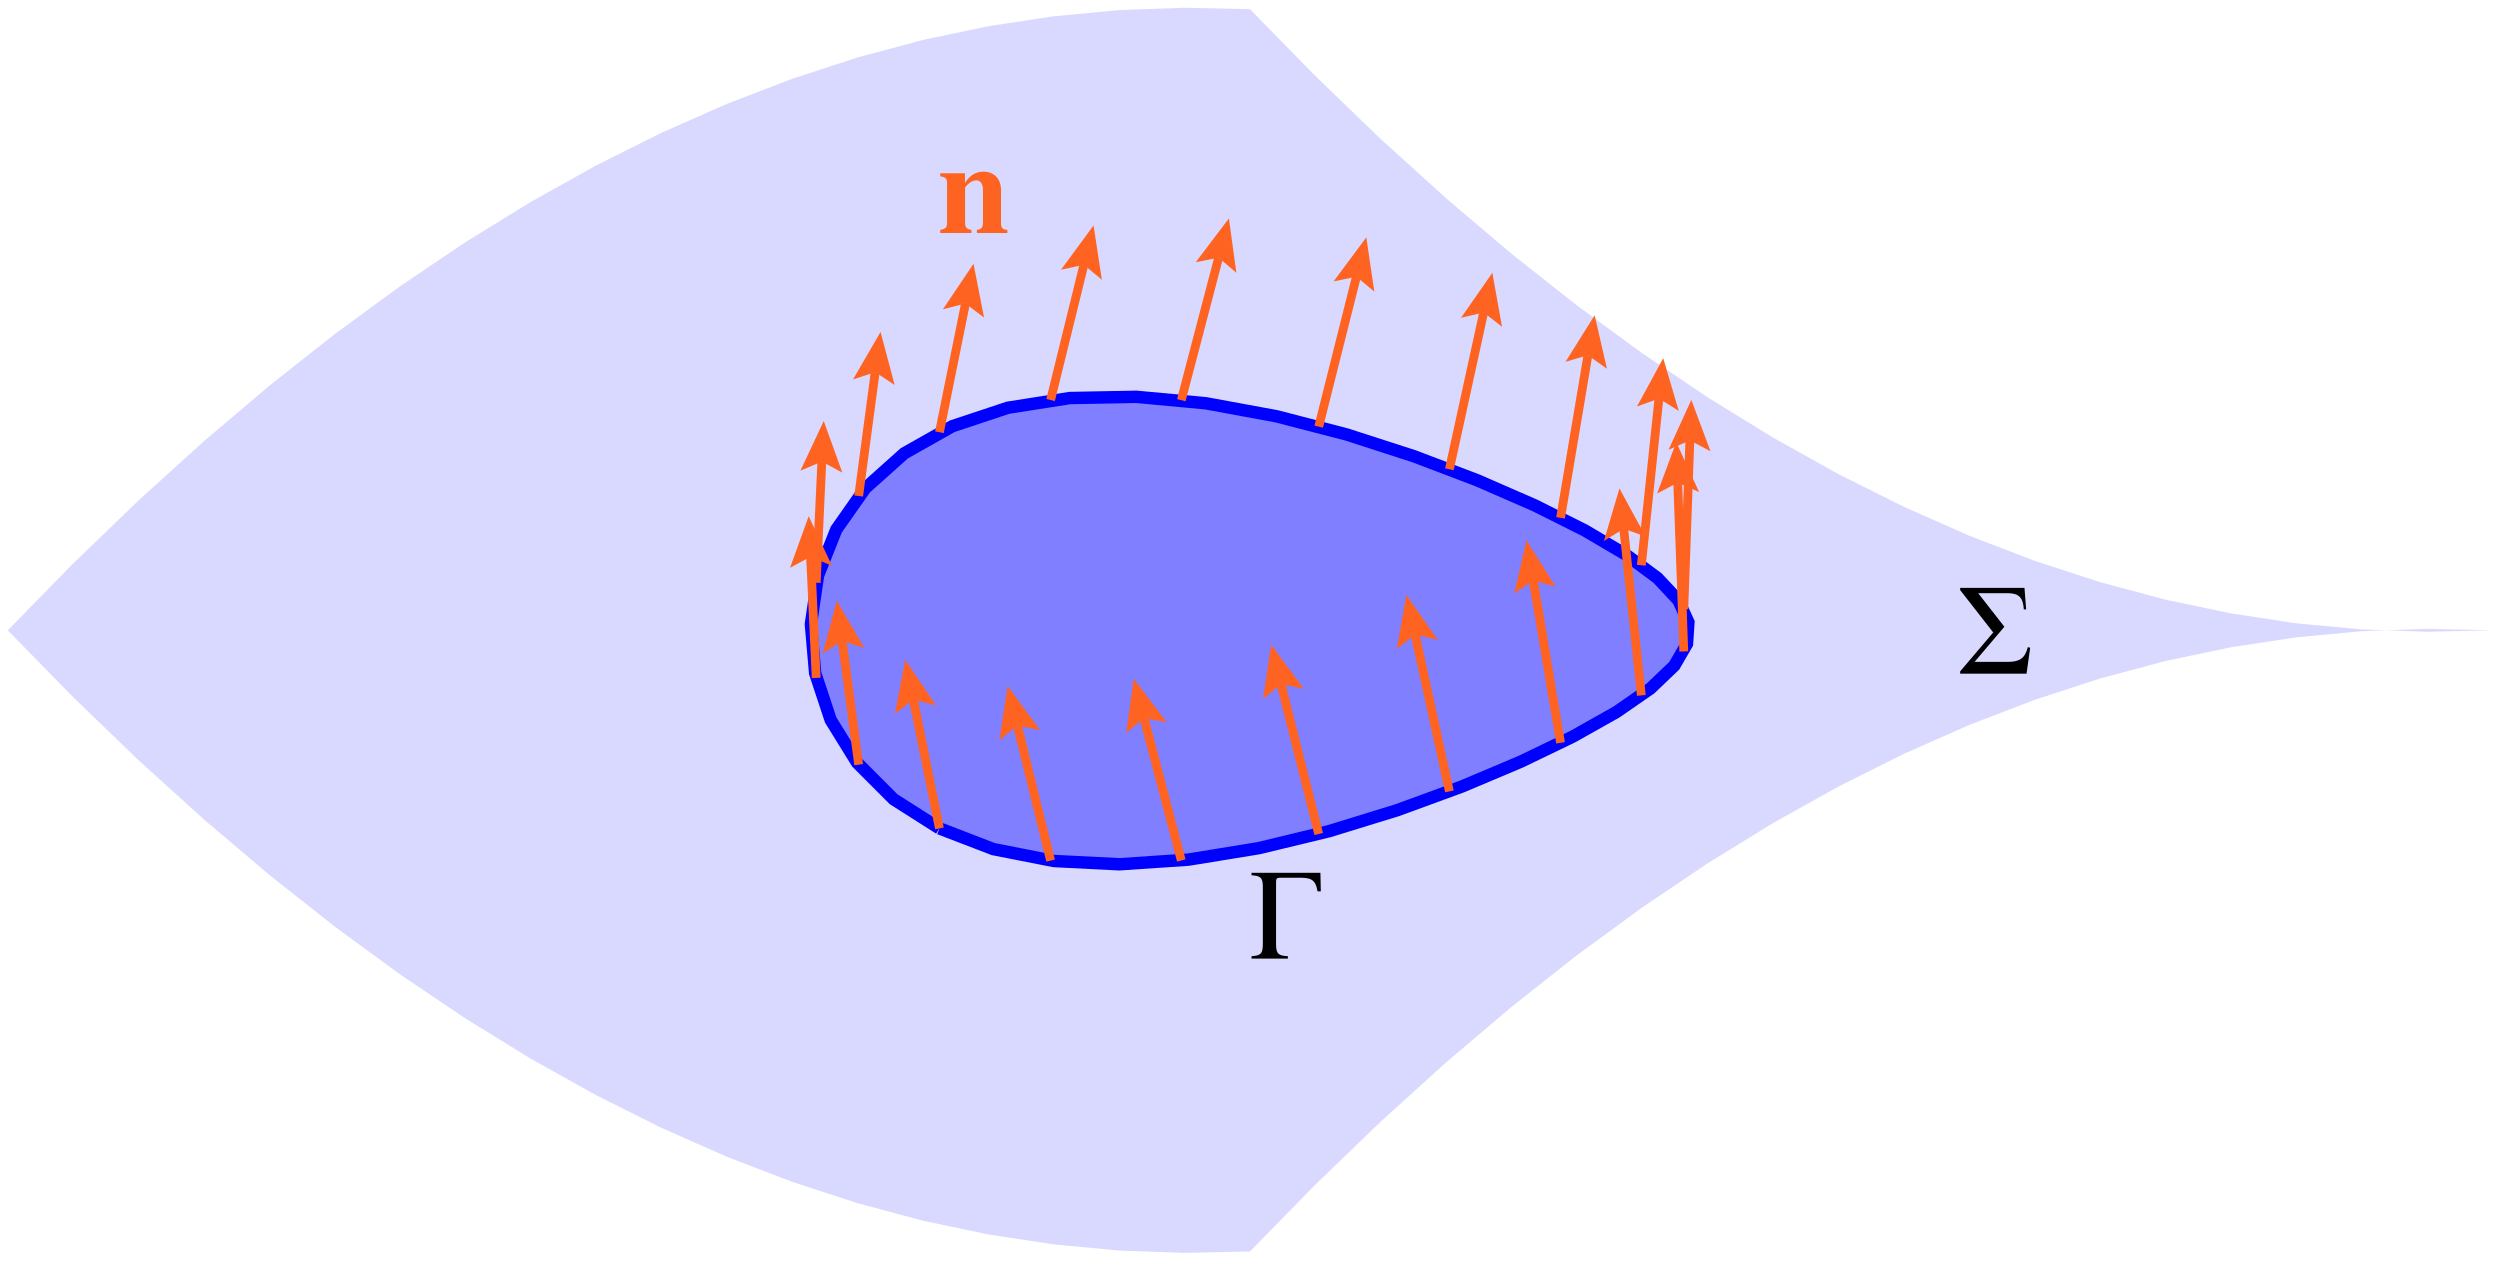
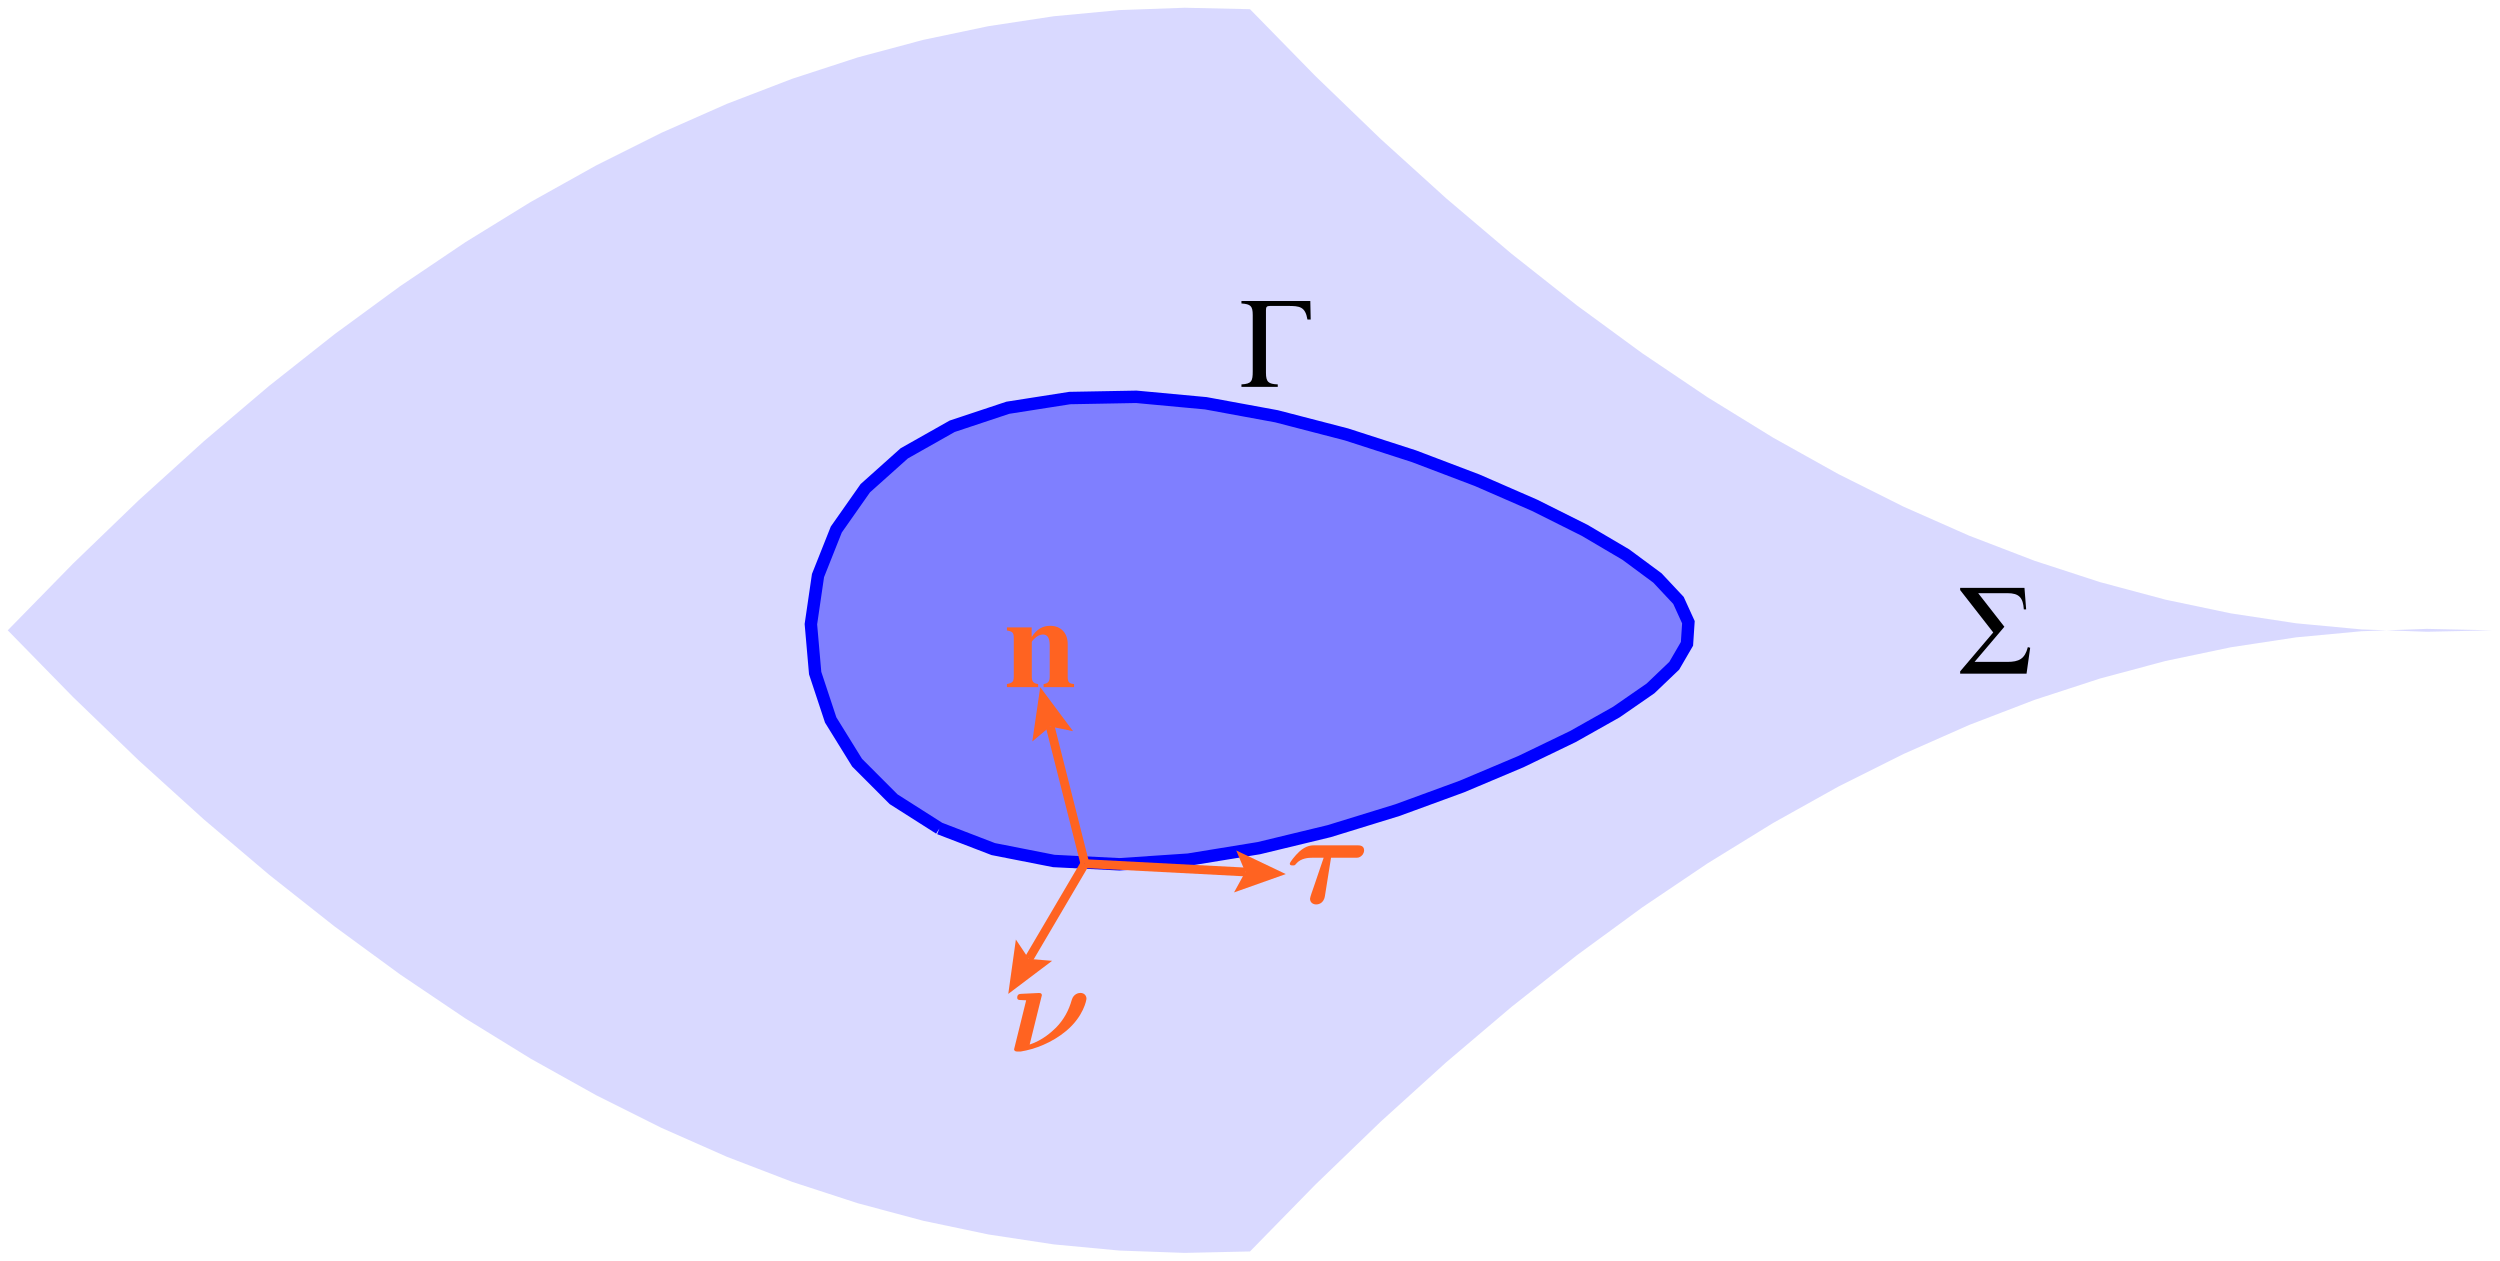
- <svg xmlns="http://www.w3.org/2000/svg" x="-161.352pt" width="322.704pt" y="-81.363pt" stroke-width="0.567" viewBox="-161.352 -81.363 322.704 162.725" stroke-miterlimit="10" height="162.725pt" fill="none" version="1.1">
-   <path d="M-1.25884e-14 -80.176L-8.44 -80.363L-16.879 -80.06L-25.319 -79.267L-33.758 -77.985L-42.198 -76.213L-50.637 -73.952L-59.077 -71.201L-67.516 -67.961L-75.956 -64.231L-84.396 -60.011L-92.835 -55.301L-101.275 -50.102L-109.714 -44.414L-118.154 -38.235L-126.594 -31.568L-135.033 -24.41L-143.473 -16.763L-151.912 -8.626L-160.352 6.29418e-15L-160.352 6.29418e-15L-151.912 8.626L-143.473 16.763L-135.033 24.41L-126.594 31.568L-118.154 38.235L-109.714 44.414L-101.275 50.102L-92.835 55.301L-84.396 60.011L-75.956 64.231L-67.516 67.961L-59.077 71.201L-50.637 73.952L-42.198 76.213L-33.758 77.985L-25.319 79.267L-16.879 80.06L-8.44 80.363L1.25884e-14 80.176L1.25884e-14 80.176L8.44 71.55L16.879 63.413L25.319 55.766L33.758 48.608L42.198 41.94L50.637 35.762L59.077 30.074L67.516 24.875L75.956 20.165L84.396 15.945L92.835 12.215L101.275 8.975L109.714 6.224L118.154 3.962L126.594 2.191L135.033 0.909L143.473 0.116L151.912 -0.187L160.352 -6.29418e-15L160.352 -6.29418e-15L151.912 0.187L143.473 -0.116L135.033 -0.909L126.594 -2.191L118.154 -3.962L109.714 -6.224L101.275 -8.975L92.835 -12.215L84.396 -15.945L75.956 -20.165L67.516 -24.875L59.077 -30.074L50.637 -35.762L42.198 -41.94L33.758 -48.608L25.319 -55.766L16.879 -63.413L8.44 -71.55L-1.25884e-14 -80.176L-40.088 25.567L-45.999 21.808L-50.719 17.081L-54.126 11.571L-56.13 5.519L-56.681 -0.793L-55.764 -7.068L-53.403 -13.009L-49.658 -18.344L-44.628 -22.845L-38.441 -26.34L-31.259 -28.73L-23.267 -29.983L-14.673 -30.142L-5.699 -29.308L3.423 -27.629L12.456 -25.286L21.167 -22.47L29.329 -19.368L36.732 -16.14L43.184 -12.914L48.517 -9.774L52.593 -6.757L55.308 -3.86L56.59 -1.046L56.406 1.745L54.761 4.575L51.698 7.499L47.296 10.548L41.67 13.715L34.964 16.951L27.352 20.161L19.032 23.208L10.219 25.924L1.142 28.118L-7.965 29.602L-16.866 30.201L-25.33 29.775L-33.138 28.239L-40.088 25.567Z" opacity="0.15" fill="#00f" />
-   <path stroke="#00f" d="M-40.088 25.567L-45.999 21.808L-50.719 17.081L-54.126 11.571L-56.13 5.519L-56.681 -0.793L-55.764 -7.068L-53.403 -13.009L-49.658 -18.344L-44.628 -22.845L-38.441 -26.34L-31.259 -28.73L-23.267 -29.983L-14.673 -30.142L-5.699 -29.308L3.423 -27.629L12.456 -25.286L21.167 -22.47L29.329 -19.368L36.732 -16.14L43.184 -12.914L48.517 -9.774L52.593 -6.757L55.308 -3.86L56.59 -1.046L56.406 1.745L54.761 4.575L51.698 7.499L47.296 10.548L41.67 13.715L34.964 16.951L27.352 20.161L19.032 23.208L10.219 25.924L1.142 28.118L-7.965 29.602L-16.866 30.201L-25.33 29.775L-33.138 28.239L-40.088 25.567" fill="none" stroke-width="1.604" />
-   <path d="M-40.088 25.567L-45.999 21.808L-50.719 17.081L-54.126 11.571L-56.13 5.519L-56.681 -0.793L-55.764 -7.068L-53.403 -13.009L-49.658 -18.344L-44.628 -22.845L-38.441 -26.34L-31.259 -28.73L-23.267 -29.983L-14.673 -30.142L-5.699 -29.308L3.423 -27.629L12.456 -25.286L21.167 -22.47L29.329 -19.368L36.732 -16.14L43.184 -12.914L48.517 -9.774L52.593 -6.757L55.308 -3.86L56.59 -1.046L56.406 1.745L54.761 4.575L51.698 7.499L47.296 10.548L41.67 13.715L34.964 16.951L27.352 20.161L19.032 23.208L10.219 25.924L1.142 28.118L-7.965 29.602L-16.866 30.201L-25.33 29.775L-33.138 28.239L-40.088 25.567" stroke="none" opacity="0.5" fill="#00f" stroke-width="1.604" />
-   <path d="M-40.088 25.567L-43.449 8.951" stroke="#ff6321" stroke-width="1.134" />
-   <g stroke-linecap="butt" stroke-dasharray="none">
-     <path d="M-45.848 10.772L-44.488 3.817L-40.532 9.697L-43.449 8.951Z" fill="#ff6321" />
-   </g>
-   <path d="M-25.738 29.726L-30.031 12.274" stroke="#ff6321" stroke-width="1.134" />
-   <g stroke-linecap="butt" stroke-dasharray="none">
-     <path d="M-32.352 14.193L-31.282 7.188L-27.085 12.898L-30.031 12.274Z" fill="#ff6321" />
-   </g>
-   <path d="M-8.869 29.704L-13.687 11.308" stroke="#ff6321" stroke-width="1.134" />
-   <g stroke-linecap="butt" stroke-dasharray="none">
-     <path d="M-15.979 13.262L-15.014 6.241L-10.732 11.887L-13.687 11.308Z" fill="#ff6321" />
-   </g>
-   <path d="M8.869 26.291L4 6.933" stroke="#ff6321" stroke-width="1.134" />
-   <g stroke-linecap="butt" stroke-dasharray="none">
-     <path d="M1.69 8.865L2.723 1.854L6.95 7.542L4 6.933Z" fill="#ff6321" />
-   </g>
-   <path d="M25.738 20.788L21.312 0.543" stroke="#ff6321" stroke-width="1.134" />
-   <g stroke-linecap="butt" stroke-dasharray="none">
-     <path d="M18.943 2.401L20.194 -4.574L24.241 1.243L21.312 0.543Z" fill="#ff6321" />
-   </g>
-   <path d="M40.088 14.521L36.557 -6.464" stroke="#ff6321" stroke-width="1.134" />
-   <g stroke-linecap="butt" stroke-dasharray="none">
-     <path d="M34.1 -4.723L35.688 -11.629L39.449 -5.623L36.557 -6.464Z" fill="#ff6321" />
-   </g>
-   <path d="M50.514 8.4L48.239 -13.113" stroke="#ff6321" stroke-width="1.134" />
-   <g stroke-linecap="butt" stroke-dasharray="none">
-     <path d="M45.68 -11.526L47.689 -18.322L51.074 -12.096L48.239 -13.113Z" fill="#ff6321" />
-   </g>
-   <path d="M55.995 2.728L55.21 -19.061" stroke="#ff6321" stroke-width="1.134" />
-   <g stroke-linecap="butt" stroke-dasharray="none">
-     <path d="M52.547 -17.655L55.022 -24.295L57.967 -17.85L55.21 -19.061Z" fill="#ff6321" />
-   </g>
-   <path d="M55.995 -2.728L56.78 -24.516" stroke="#ff6321" stroke-width="1.134" />
-   <g stroke-linecap="butt" stroke-dasharray="none">
-     <path d="M54.023 -23.305L56.968 -29.75L59.443 -23.11L56.78 -24.516Z" fill="#ff6321" />
-   </g>
-   <path d="M50.514 -8.4L52.788 -29.914" stroke="#ff6321" stroke-width="1.134" />
-   <g stroke-linecap="butt" stroke-dasharray="none">
-     <path d="M49.953 -28.897L53.339 -35.123L55.347 -28.326L52.788 -29.914Z" fill="#ff6321" />
-   </g>
-   <path d="M40.088 -14.521L43.619 -35.505" stroke="#ff6321" stroke-width="1.134" />
-   <g stroke-linecap="butt" stroke-dasharray="none">
-     <path d="M40.727 -34.664L44.488 -40.67L46.076 -33.764L43.619 -35.505Z" fill="#ff6321" />
-   </g>
-   <path d="M25.738 -20.788L30.164 -41.034" stroke="#ff6321" stroke-width="1.134" />
-   <g stroke-linecap="butt" stroke-dasharray="none">
-     <path d="M27.235 -40.334L31.282 -46.151L32.533 -39.175L30.164 -41.034Z" fill="#ff6321" />
-   </g>
-   <path d="M8.869 -26.291L13.737 -45.648" stroke="#ff6321" stroke-width="1.134" />
-   <g stroke-linecap="butt" stroke-dasharray="none">
-     <path d="M10.788 -45.039L15.014 -50.727L16.048 -43.716L13.737 -45.648Z" fill="#ff6321" />
-   </g>
-   <path d="M-8.869 -29.704L-4.05 -48.101" stroke="#ff6321" stroke-width="1.134" />
-   <g stroke-linecap="butt" stroke-dasharray="none">
-     <path d="M-7.005 -47.521L-2.723 -53.168L-1.758 -46.147L-4.05 -48.101Z" fill="#ff6321" />
-   </g>
-   <path d="M-25.738 -29.726L-21.445 -47.177" stroke="#ff6321" stroke-width="1.134" />
-   <g stroke-linecap="butt" stroke-dasharray="none">
-     <path d="M-24.391 -46.553L-20.194 -52.263L-19.124 -45.258L-21.445 -47.177Z" fill="#ff6321" />
-   </g>
-   <path d="M-40.088 -25.567L-36.727 -42.184" stroke="#ff6321" stroke-width="1.134" />
-   <g stroke-linecap="butt" stroke-dasharray="none">
-     <path d="M-39.644 -41.438L-35.688 -47.318L-34.328 -40.363L-36.727 -42.184Z" fill="#ff6321" />
-   </g>
-   <path d="M-50.514 -17.338L-48.381 -33.324" stroke="#ff6321" stroke-width="1.134" />
-   <g stroke-linecap="butt" stroke-dasharray="none">
-     <path d="M-51.243 -32.384L-47.689 -38.516L-45.866 -31.667L-48.381 -33.324Z" fill="#ff6321" />
-   </g>
-   <path d="M-55.995 -6.141L-55.266 -21.786" stroke="#ff6321" stroke-width="1.134" />
-   <g stroke-linecap="butt" stroke-dasharray="none">
-     <path d="M-58.035 -20.605L-55.022 -27.018L-52.617 -20.352L-55.266 -21.786Z" fill="#ff6321" />
-   </g>
-   <path d="M-55.995 6.141L-56.724 -9.504" stroke="#ff6321" stroke-width="1.134" />
-   <g stroke-linecap="butt" stroke-dasharray="none">
-     <path d="M-59.372 -8.07L-56.968 -14.736L-53.954 -8.322L-56.724 -9.504Z" fill="#ff6321" />
-   </g>
-   <path d="M-50.514 17.338L-52.646 1.351" stroke="#ff6321" stroke-width="1.134" />
-   <g stroke-linecap="butt" stroke-dasharray="none">
-     <path d="M-55.161 3.008L-53.339 -3.84L-49.785 2.291L-52.646 1.351Z" fill="#ff6321" />
-   </g>
-   <g transform="matrix(1.4,-0,-0,1.4,-35.68805,-47.31749)">
-     <g transform="matrix(1,0,0,1,0,-2.834646)">
-       <path d="M-3.072 -0M-0.789 -5.511L-3.072 -5.511L-3.072 -5.224C-2.546 -5.141 -2.439 -5.021 -2.439 -4.519L-2.439 -1.004C-2.439 -0.502 -2.534 -0.395 -3.072 -0.287L-3.072 -0L-0.191 -0L-0.191 -0.287C-0.634 -0.347 -0.777 -0.526 -0.777 -0.968L-0.777 -4.16C-0.777 -4.208 -0.693 -4.328 -0.574 -4.435C-0.311 -4.71 -0.024 -4.854 0.251 -4.854C0.669 -4.854 0.873 -4.531 0.873 -3.862L0.873 -0.968C0.873 -0.526 0.717 -0.335 0.311 -0.287L0.311 -0L3.12 -0L3.12 -0.287C2.654 -0.323 2.534 -0.466 2.534 -0.968L2.534 -3.969C2.534 -4.997 1.901 -5.655 0.921 -5.655C0.203 -5.655 -0.347 -5.32 -0.789 -4.615ZM-0.789 -4.615" fill="#ff6321" />
+ <svg xmlns="http://www.w3.org/2000/svg" version="1.1" fill="none" stroke-miterlimit="10" stroke-width="0.567" x="-161.352pt" height="162.725pt" viewBox="-161.352 -81.363 322.704 162.725" width="322.704pt" y="-81.363pt">
+   <path fill="#00f" d="M-1.25884e-14 -80.176L-8.44 -80.363L-16.879 -80.06L-25.319 -79.267L-33.758 -77.985L-42.198 -76.213L-50.637 -73.952L-59.077 -71.201L-67.516 -67.961L-75.956 -64.231L-84.396 -60.011L-92.835 -55.301L-101.275 -50.102L-109.714 -44.414L-118.154 -38.235L-126.594 -31.568L-135.033 -24.41L-143.473 -16.763L-151.912 -8.626L-160.352 6.29418e-15L-160.352 6.29418e-15L-151.912 8.626L-143.473 16.763L-135.033 24.41L-126.594 31.568L-118.154 38.235L-109.714 44.414L-101.275 50.102L-92.835 55.301L-84.396 60.011L-75.956 64.231L-67.516 67.961L-59.077 71.201L-50.637 73.952L-42.198 76.213L-33.758 77.985L-25.319 79.267L-16.879 80.06L-8.44 80.363L1.25884e-14 80.176L1.25884e-14 80.176L8.44 71.55L16.879 63.413L25.319 55.766L33.758 48.608L42.198 41.94L50.637 35.762L59.077 30.074L67.516 24.875L75.956 20.165L84.396 15.945L92.835 12.215L101.275 8.975L109.714 6.224L118.154 3.962L126.594 2.191L135.033 0.909L143.473 0.116L151.912 -0.187L160.352 -6.29418e-15L160.352 -6.29418e-15L151.912 0.187L143.473 -0.116L135.033 -0.909L126.594 -2.191L118.154 -3.962L109.714 -6.224L101.275 -8.975L92.835 -12.215L84.396 -15.945L75.956 -20.165L67.516 -24.875L59.077 -30.074L50.637 -35.762L42.198 -41.94L33.758 -48.608L25.319 -55.766L16.879 -63.413L8.44 -71.55L-1.25884e-14 -80.176L-40.088 25.567L-45.999 21.808L-50.719 17.081L-54.126 11.571L-56.13 5.519L-56.681 -0.793L-55.764 -7.068L-53.403 -13.009L-49.658 -18.344L-44.628 -22.845L-38.441 -26.34L-31.259 -28.73L-23.267 -29.983L-14.673 -30.142L-5.699 -29.308L3.423 -27.629L12.456 -25.286L21.167 -22.47L29.329 -19.368L36.732 -16.14L43.184 -12.914L48.517 -9.774L52.593 -6.757L55.308 -3.86L56.59 -1.046L56.406 1.745L54.761 4.575L51.698 7.499L47.296 10.548L41.67 13.715L34.964 16.951L27.352 20.161L19.032 23.208L10.219 25.924L1.142 28.118L-7.965 29.602L-16.866 30.201L-25.33 29.775L-33.138 28.239L-40.088 25.567Z" opacity="0.15" />
+   <path stroke-width="1.604" fill="none" d="M-40.088 25.567L-45.999 21.808L-50.719 17.081L-54.126 11.571L-56.13 5.519L-56.681 -0.793L-55.764 -7.068L-53.403 -13.009L-49.658 -18.344L-44.628 -22.845L-38.441 -26.34L-31.259 -28.73L-23.267 -29.983L-14.673 -30.142L-5.699 -29.308L3.423 -27.629L12.456 -25.286L21.167 -22.47L29.329 -19.368L36.732 -16.14L43.184 -12.914L48.517 -9.774L52.593 -6.757L55.308 -3.86L56.59 -1.046L56.406 1.745L54.761 4.575L51.698 7.499L47.296 10.548L41.67 13.715L34.964 16.951L27.352 20.161L19.032 23.208L10.219 25.924L1.142 28.118L-7.965 29.602L-16.866 30.201L-25.33 29.775L-33.138 28.239L-40.088 25.567" stroke="#00f" />
+   <path stroke-width="1.604" fill="#00f" d="M-40.088 25.567L-45.999 21.808L-50.719 17.081L-54.126 11.571L-56.13 5.519L-56.681 -0.793L-55.764 -7.068L-53.403 -13.009L-49.658 -18.344L-44.628 -22.845L-38.441 -26.34L-31.259 -28.73L-23.267 -29.983L-14.673 -30.142L-5.699 -29.308L3.423 -27.629L12.456 -25.286L21.167 -22.47L29.329 -19.368L36.732 -16.14L43.184 -12.914L48.517 -9.774L52.593 -6.757L55.308 -3.86L56.59 -1.046L56.406 1.745L54.761 4.575L51.698 7.499L47.296 10.548L41.67 13.715L34.964 16.951L27.352 20.161L19.032 23.208L10.219 25.924L1.142 28.118L-7.965 29.602L-16.866 30.201L-25.33 29.775L-33.138 28.239L-40.088 25.567" opacity="0.5" stroke="none" />
+   <g transform="matrix(1.4,-0,-0,1.4,91.40051,-0)">
+     <g transform="matrix(1,0,0,1,0,-0)">
+       <path fill="#000" d="M0.191 3.999M6.647 1.608L6.432 1.548C6.157 2.636 5.619 2.911 4.531 2.911L1.518 2.911L4.268 -0.329L1.853 -3.425L4.555 -3.425C5.643 -3.425 5.99 -2.995 6.061 -1.931L6.276 -1.931L6.121 -3.915L0.191 -3.915L0.191 -3.712L3.24 0.197L0.191 3.784L0.191 3.999L6.312 3.999ZM6.312 3.999" />
    </g>
  </g>
-   <g transform="matrix(1.4,-0,-0,1.4,91.40051,-0)">
+   <g transform="matrix(1.4,-0,-0,1.4,-1.304343,-31.42769)">
    <g transform="matrix(1,0,0,1,0,-0)">
-       <path d="M0.191 3.999M6.647 1.608L6.432 1.548C6.157 2.636 5.619 2.911 4.531 2.911L1.518 2.911L4.268 -0.329L1.853 -3.425L4.555 -3.425C5.643 -3.425 5.99 -2.995 6.061 -1.931L6.276 -1.931L6.121 -3.915L0.191 -3.915L0.191 -3.712L3.24 0.197L0.191 3.784L0.191 3.999L6.312 3.999ZM6.312 3.999" fill="#000" />
+       <path fill="#000" d="M0.143 -0M6.528 -6.205L6.492 -7.914L0.143 -7.914L0.143 -7.687C0.98 -7.627 1.184 -7.472 1.184 -6.611L1.184 -1.435C1.184 -0.538 1.088 -0.275 0.143 -0.227L0.143 -0L3.491 -0L3.491 -0.227C2.642 -0.263 2.403 -0.43 2.403 -1.303L2.403 -7.054C2.403 -7.364 2.463 -7.46 2.786 -7.46L4.411 -7.46C5.499 -7.46 6.025 -7.412 6.229 -6.205ZM6.229 -6.205" />
    </g>
  </g>
-   <g transform="matrix(1.4,-0,-0,1.4,0,31.1811)">
+   <path stroke-width="1.134" d="M-21.312 30.115L-0.612 31.192" stroke="#ff6321" />
+   <g stroke-linecap="butt" stroke-dasharray="none">
+     <path fill="#ff6321" d="M-1.778 28.416L4.619 31.464L-2.06 33.832L-0.612 31.192Z" />
+   </g>
+   <path stroke-width="1.134" d="M-21.312 30.115L-25.793 12.413" stroke="#ff6321" />
+   <g stroke-linecap="butt" stroke-dasharray="none">
+     <path fill="#ff6321" d="M-28.101 14.348L-27.078 7.335L-22.843 13.017L-25.793 12.413Z" />
+   </g>
+   <path stroke-width="1.134" d="M-21.312 30.115L-28.548 42.416" stroke="#ff6321" />
+   <g stroke-linecap="butt" stroke-dasharray="none">
+     <path fill="#ff6321" d="M-25.546 42.662L-31.203 46.931L-30.221 39.913L-28.548 42.416Z" />
+   </g>
+   <g transform="matrix(1.4,-0,-0,1.4,4.619142,31.46382)">
    <g transform="matrix(1,0,0,1,0,-0)">
-       <path d="M0.143 7.998M6.528 1.793L6.492 0.084L0.143 0.084L0.143 0.311C0.98 0.371 1.184 0.526 1.184 1.387L1.184 6.563C1.184 7.46 1.088 7.723 0.143 7.771L0.143 7.998L3.491 7.998L3.491 7.771C2.642 7.735 2.403 7.568 2.403 6.695L2.403 0.944C2.403 0.634 2.463 0.538 2.786 0.538L4.411 0.538C5.499 0.538 6.025 0.586 6.229 1.793ZM6.229 1.793" fill="#000" />
+       <path fill="#ff6321" d="M0.371 2.657M4.172 -1.504L6.384 -1.504C6.635 -1.504 6.791 -1.504 6.982 -1.683C7.221 -1.886 7.221 -2.161 7.221 -2.185C7.221 -2.651 6.791 -2.651 6.587 -2.651L2.654 -2.651C2.403 -2.651 1.889 -2.651 1.255 -2.078C0.837 -1.695 0.371 -1.085 0.371 -0.966C0.371 -0.798 0.514 -0.798 0.646 -0.798C0.825 -0.798 0.837 -0.81 0.944 -0.942C1.399 -1.504 2.188 -1.504 2.415 -1.504L3.491 -1.504L3.061 -0.236C2.953 0.062 2.69 0.828 2.594 1.138C2.463 1.509 2.236 2.143 2.236 2.274C2.236 2.609 2.499 2.8 2.798 2.8C2.881 2.8 3.491 2.8 3.61 2.011ZM3.61 2.011" />
+     </g>
+   </g>
+   <g transform="matrix(1.4,-0,-0,1.4,-27.07843,7.335033)">
+     <g transform="matrix(1,0,0,1,0,-0)">
+       <path fill="#ff6321" d="M-3.072 -0M-0.789 -5.511L-3.072 -5.511L-3.072 -5.224C-2.546 -5.141 -2.439 -5.021 -2.439 -4.519L-2.439 -1.004C-2.439 -0.502 -2.534 -0.395 -3.072 -0.287L-3.072 -0L-0.191 -0L-0.191 -0.287C-0.634 -0.347 -0.777 -0.526 -0.777 -0.968L-0.777 -4.16C-0.777 -4.208 -0.693 -4.328 -0.574 -4.435C-0.311 -4.71 -0.024 -4.854 0.251 -4.854C0.669 -4.854 0.873 -4.531 0.873 -3.862L0.873 -0.968C0.873 -0.526 0.717 -0.335 0.311 -0.287L0.311 -0L3.12 -0L3.12 -0.287C2.654 -0.323 2.534 -0.466 2.534 -0.968L2.534 -3.969C2.534 -4.997 1.901 -5.655 0.921 -5.655C0.203 -5.655 -0.347 -5.32 -0.789 -4.615ZM-0.789 -4.615" />
+     </g>
+   </g>
+   <g transform="matrix(1.4,-0,-0,1.4,-31.20322,46.9308)">
+     <g transform="matrix(1,0,0,1,0,-0)">
+       <path fill="#ff6321" d="M0.538 5.313M3.096 0.125C3.096 -0.102 2.869 -0.09 2.714 -0.078L1.219 -0.007C1.04 0.005 0.825 0.017 0.825 0.352C0.825 0.567 1.04 0.567 1.148 0.567C1.291 0.567 1.506 0.579 1.65 0.591L0.538 5.098C0.538 5.266 0.681 5.313 0.813 5.313L1.148 5.313C2.427 5.11 4.029 4.512 5.356 3.401C6.946 2.062 7.209 0.567 7.209 0.436C7.209 0.173 7.018 -0.09 6.647 -0.09C6.48 -0.09 6.025 -0.007 5.858 0.543C5.583 1.524 5.117 2.384 4.399 3.114C4.017 3.484 3.18 4.273 1.973 4.668ZM1.973 4.668" />
    </g>
  </g>
</svg>
